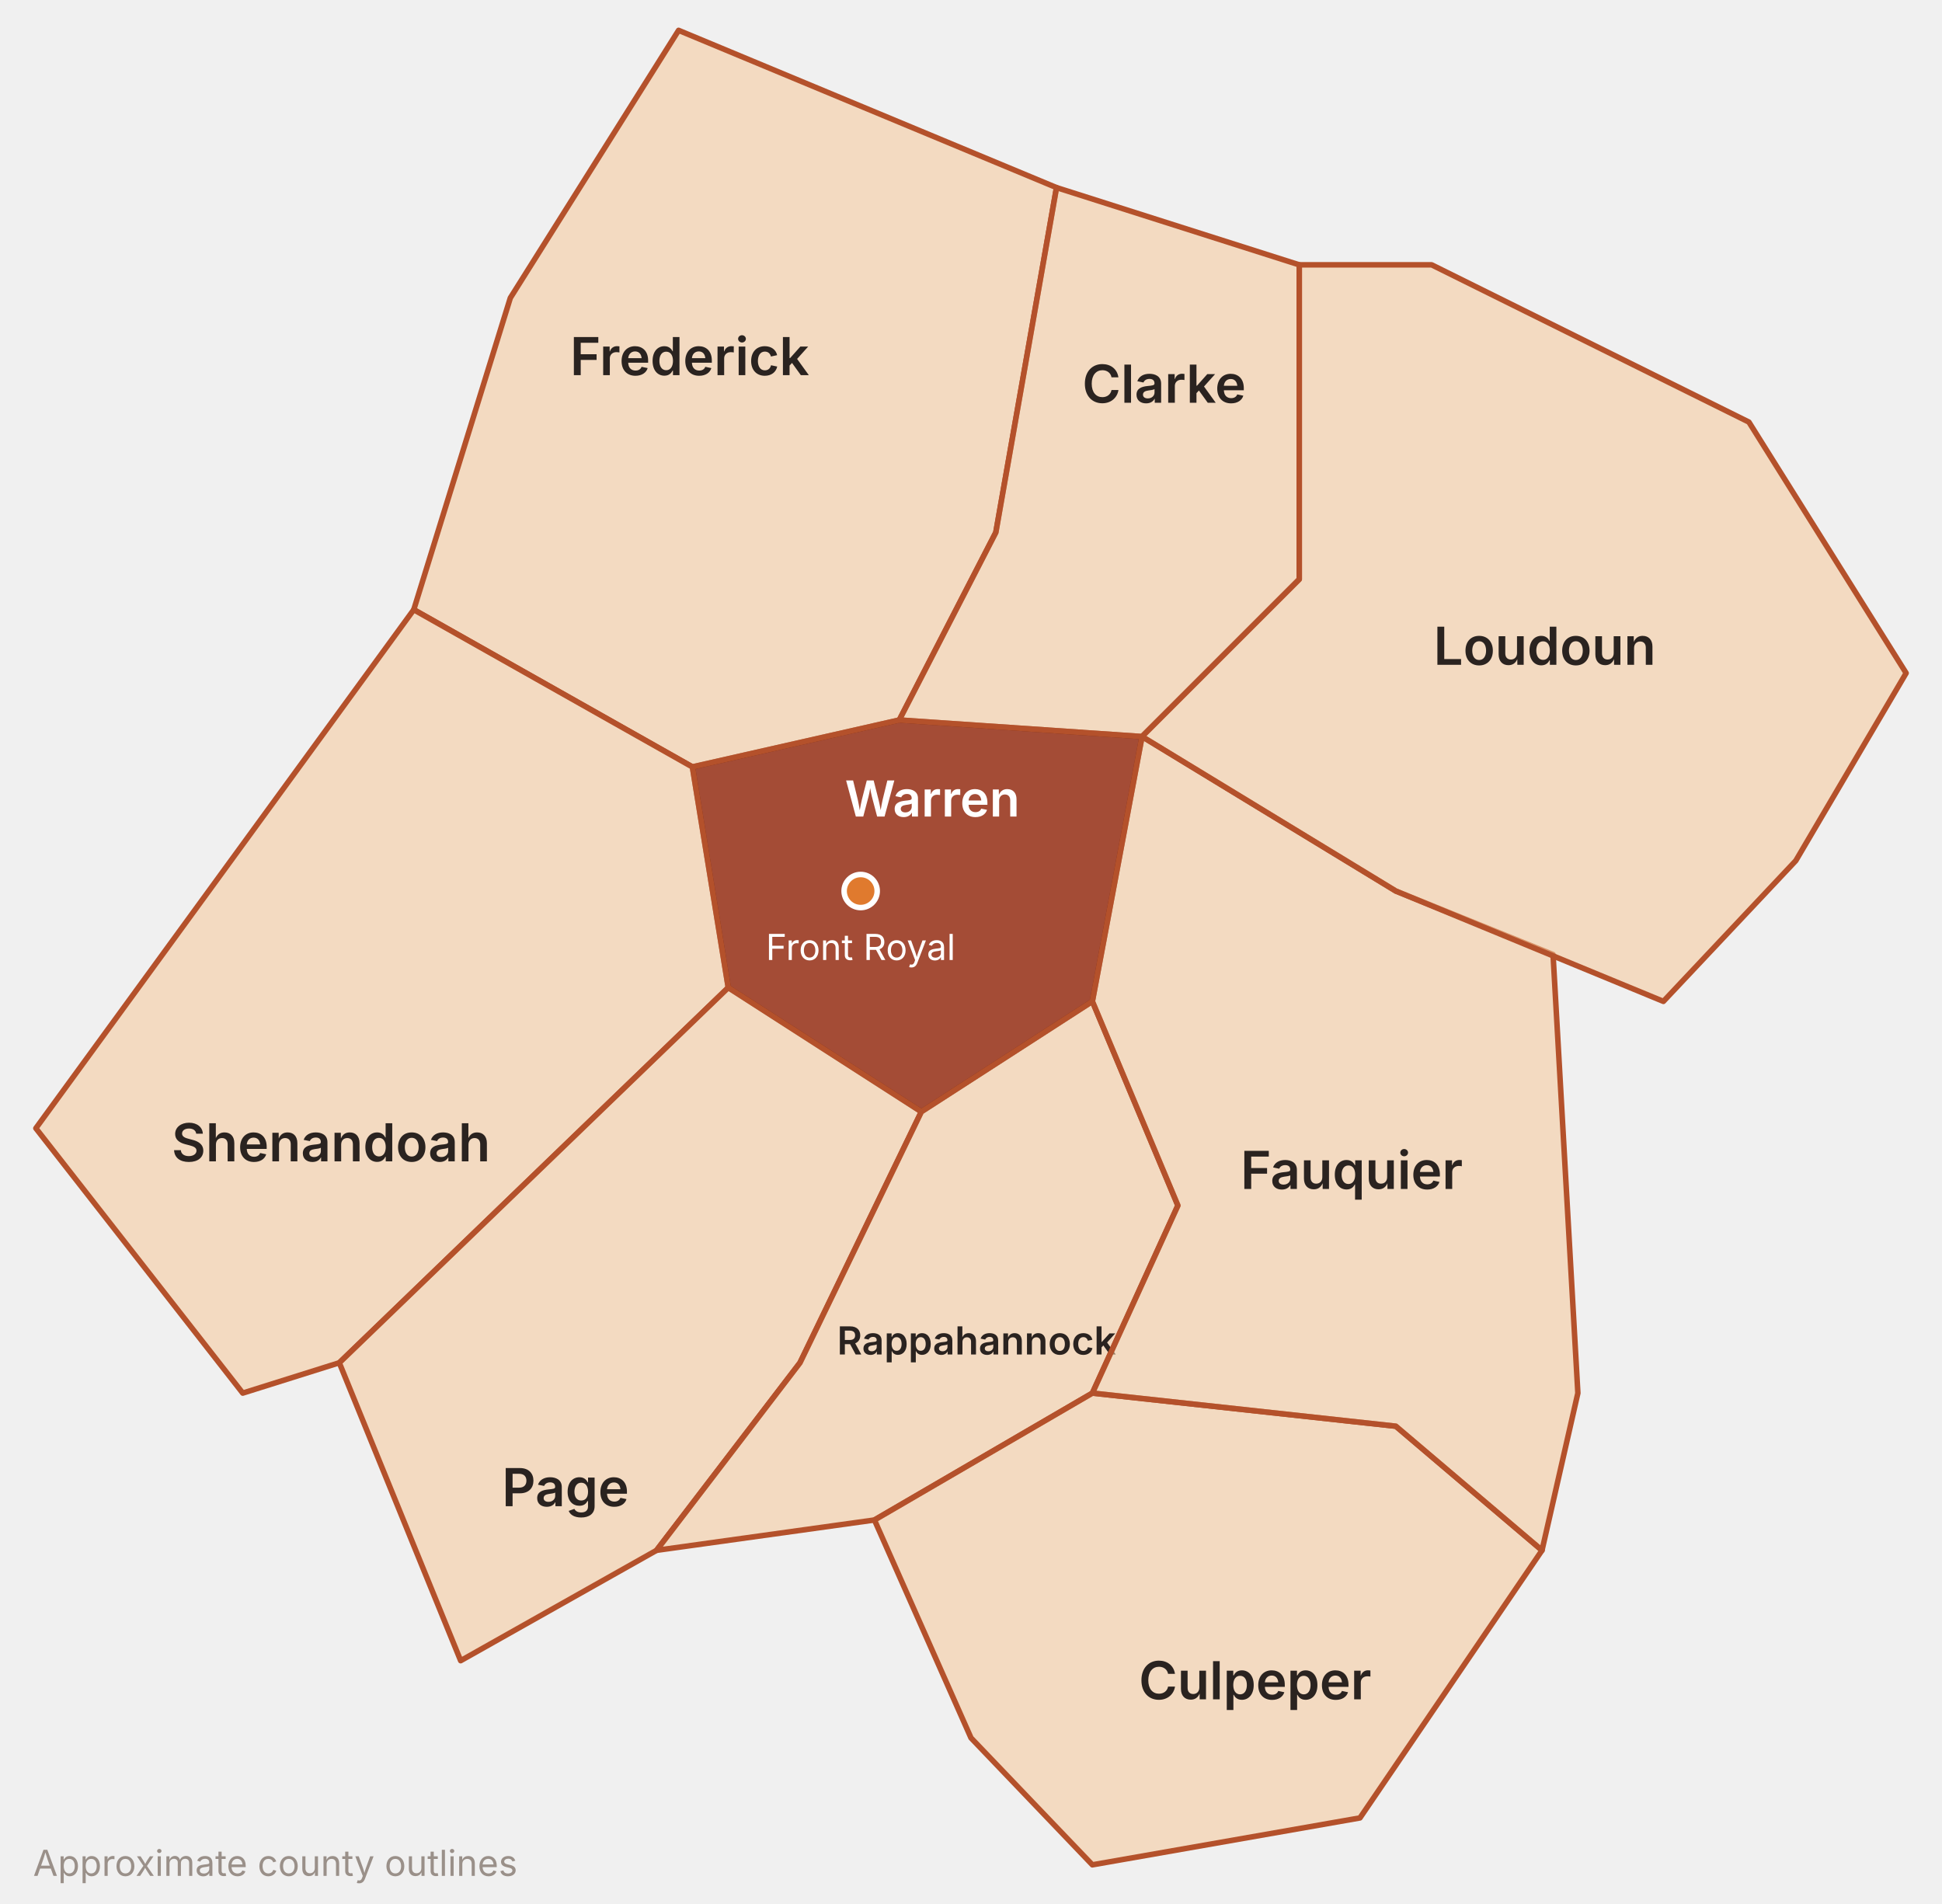
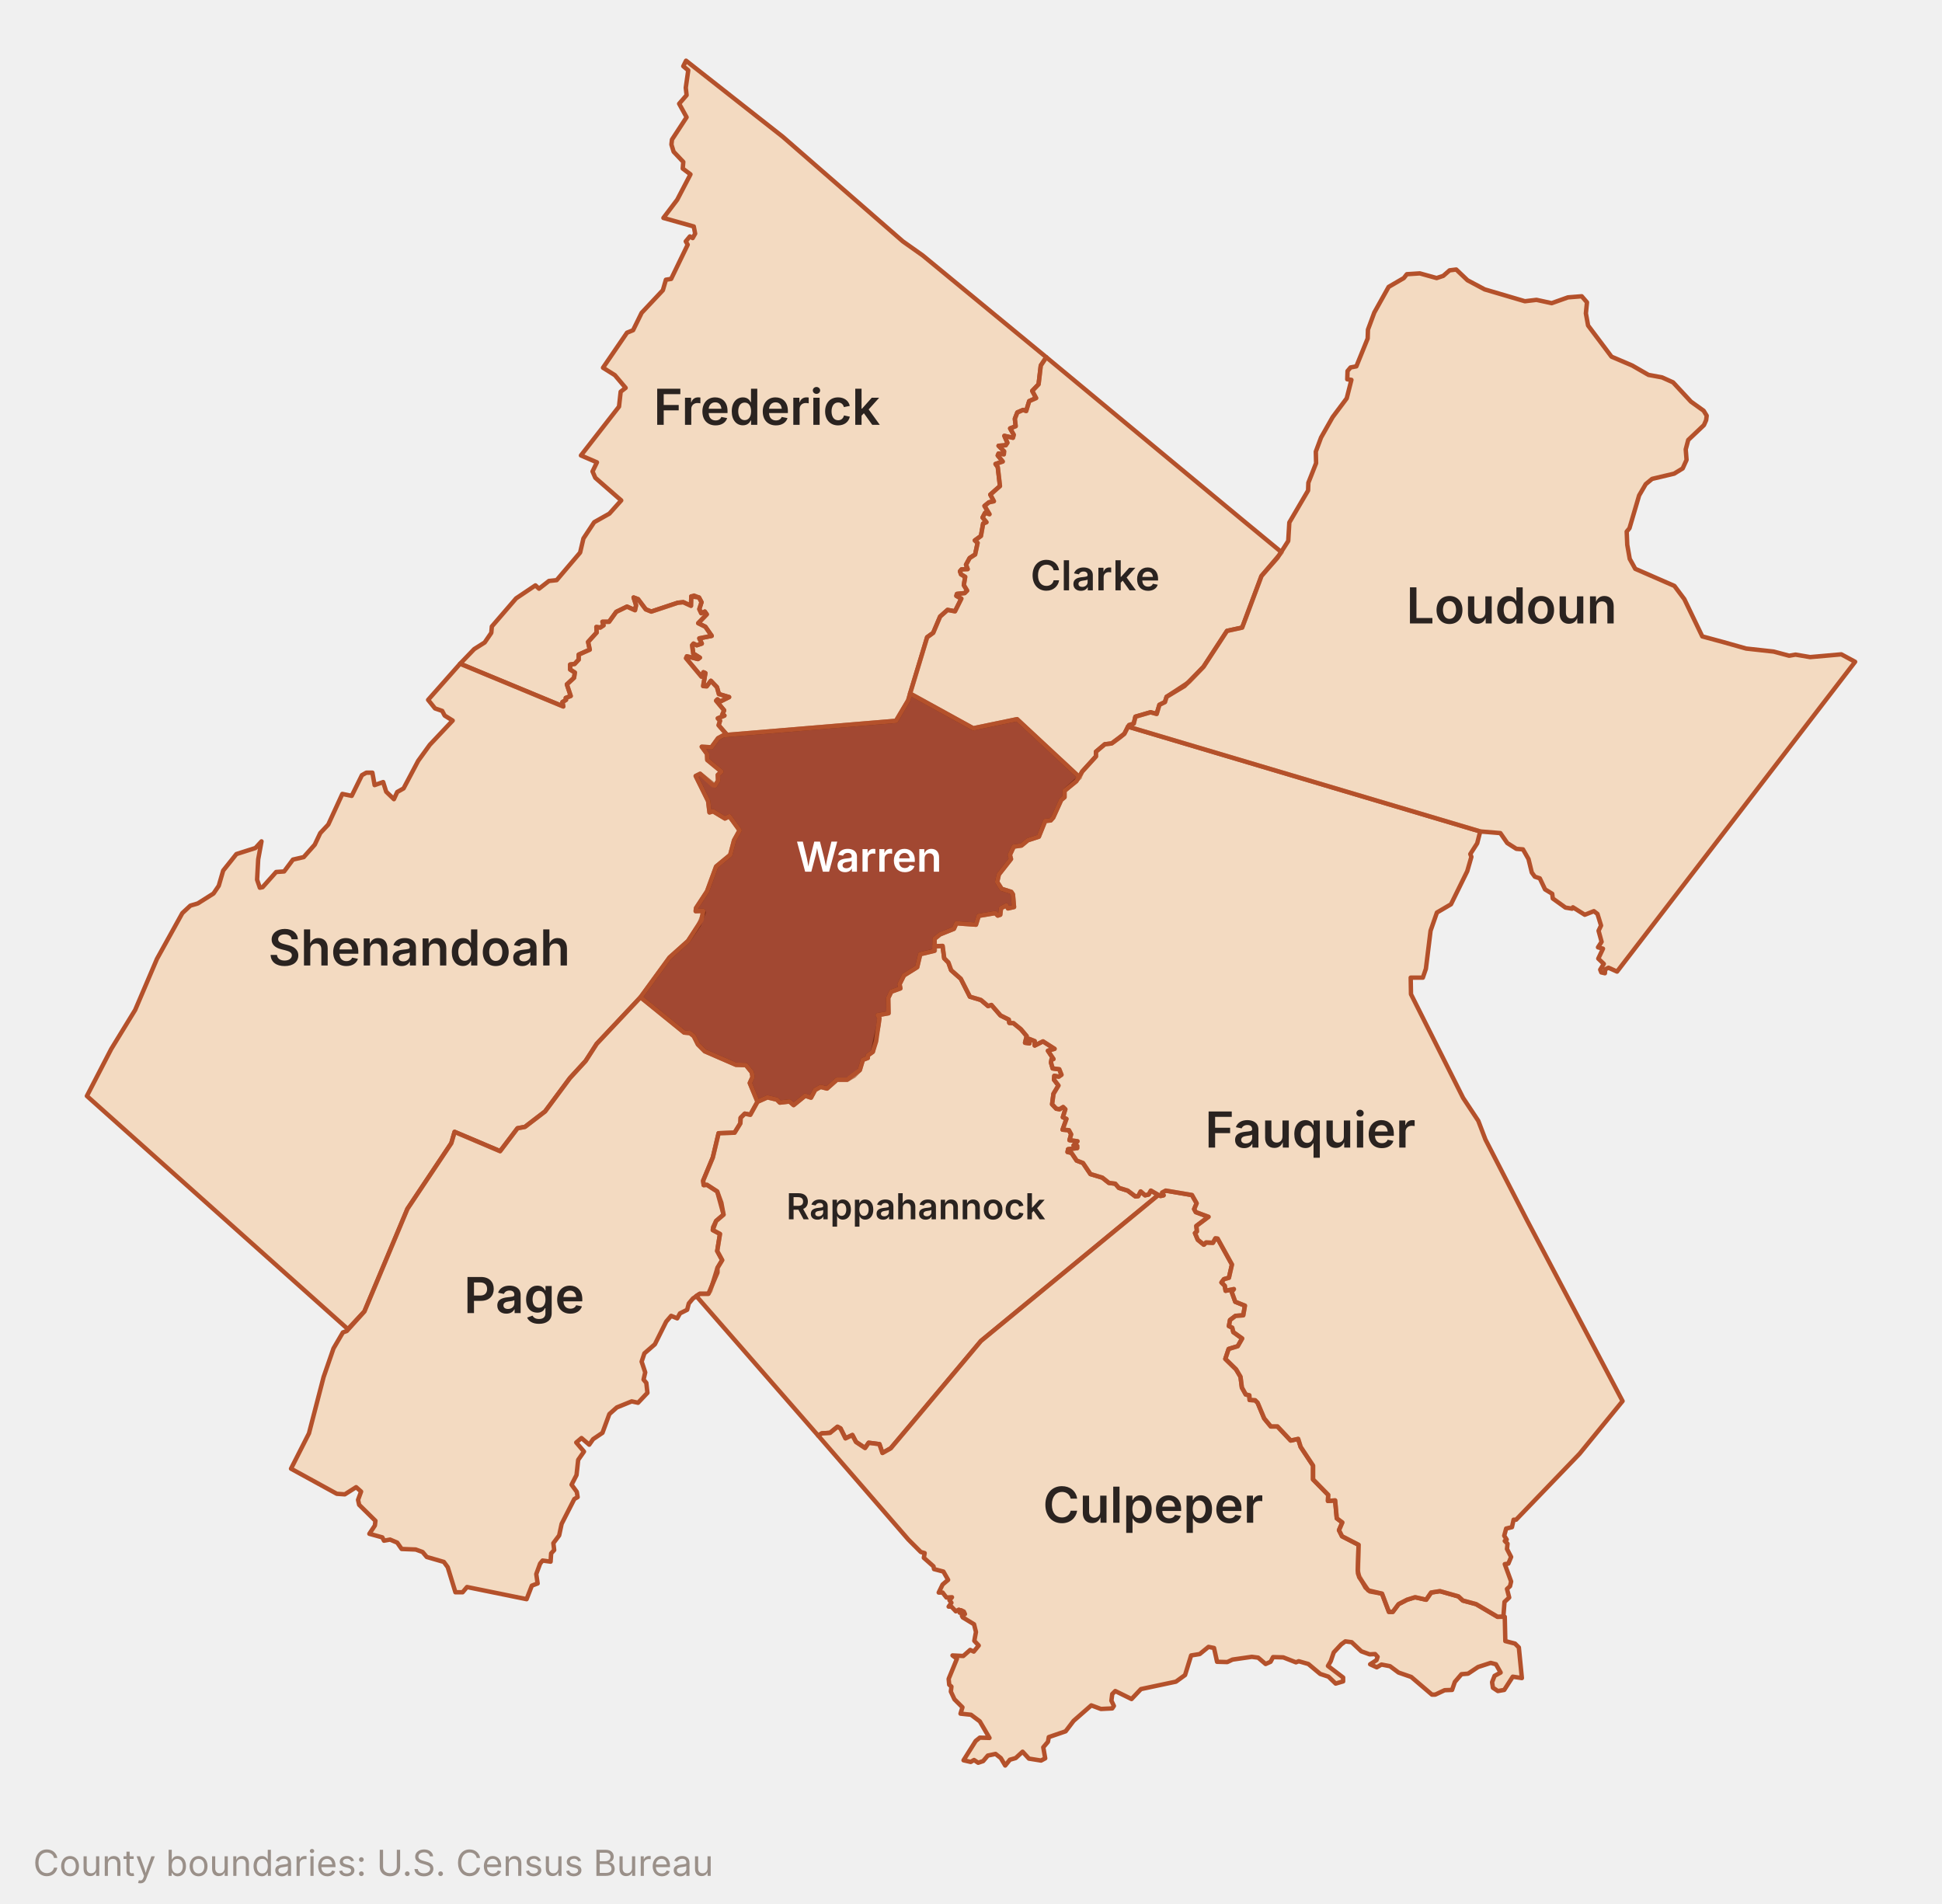
<svg xmlns="http://www.w3.org/2000/svg" viewBox="40 36 704 690" role="img" aria-label="Map of the Rosas Chimney Services area: Warren County, Frederick County, Clarke County, Shenandoah County, Page County, Rappahannock County, Culpeper County, Fauquier County, Loudoun County, Virginia">
-   <polygon points="366,297 454,303 436,399 374,439 304,394 291,314" fill="#9b3a22" fill-opacity="0.9" stroke="#7a2b17" stroke-width="2" stroke-linejoin="round" />
-   <text x="378" y="332" text-anchor="middle" font-family="Inter,Arial,sans-serif" font-size="18" font-weight="600" fill="#ffffff">Warren</text>
-   <polygon points="286,47 423,104 401,229 366,297 291,314 190,257 225,144" fill="#f6c99b" fill-opacity="0.55" stroke="#b4512b" stroke-width="2" stroke-linejoin="round" />
-   <text x="290" y="172" text-anchor="middle" font-family="Inter,Arial,sans-serif" font-size="19" font-weight="600" fill="#2a2320">Frederick</text>
-   <polygon points="423,104 511,132 511,246 454,303 366,297 401,229" fill="#f6c99b" fill-opacity="0.55" stroke="#b4512b" stroke-width="2" stroke-linejoin="round" />
-   <text x="462" y="182" text-anchor="middle" font-family="Inter,Arial,sans-serif" font-size="19" font-weight="600" fill="#2a2320">Clarke</text>
-   <polygon points="291,314 190,257 53,445 128,541 163,530 304,394" fill="#f6c99b" fill-opacity="0.55" stroke="#b4512b" stroke-width="2" stroke-linejoin="round" />
-   <text x="160" y="457" text-anchor="middle" font-family="Inter,Arial,sans-serif" font-size="19" font-weight="600" fill="#2a2320">Shenandoah</text>
-   <polygon points="304,394 163,530 207,638 278,598 330,530 374,439" fill="#f6c99b" fill-opacity="0.55" stroke="#b4512b" stroke-width="2" stroke-linejoin="round" />
-   <text x="245" y="582" text-anchor="middle" font-family="Inter,Arial,sans-serif" font-size="19" font-weight="600" fill="#2a2320">Page</text>
-   <polygon points="374,439 436,399 467,473 436,541 357,587 278,598 330,530" fill="#f6c99b" fill-opacity="0.55" stroke="#b4512b" stroke-width="2" stroke-linejoin="round" />
-   <text x="394" y="527" text-anchor="middle" font-family="Inter,Arial,sans-serif" font-size="14" font-weight="600" fill="#2a2320">Rappahannock</text>
-   <polygon points="357,587 436,541 546,553 599,598 533,695 436,712 392,666" fill="#f6c99b" fill-opacity="0.55" stroke="#b4512b" stroke-width="2" stroke-linejoin="round" />
-   <text x="495" y="652" text-anchor="middle" font-family="Inter,Arial,sans-serif" font-size="19" font-weight="600" fill="#2a2320">Culpeper</text>
-   <polygon points="454,303 546,359 603,382 612,541 599,598 546,553 436,541 467,473 436,399" fill="#f6c99b" fill-opacity="0.55" stroke="#b4512b" stroke-width="2" stroke-linejoin="round" />
-   <text x="530" y="467" text-anchor="middle" font-family="Inter,Arial,sans-serif" font-size="19" font-weight="600" fill="#2a2320">Fauquier</text>
-   <polygon points="511,132 559,132 674,189 731,280 691,348 643,399 546,359 454,303 511,246" fill="#f6c99b" fill-opacity="0.55" stroke="#b4512b" stroke-width="2" stroke-linejoin="round" />
-   <text x="600" y="277" text-anchor="middle" font-family="Inter,Arial,sans-serif" font-size="19" font-weight="600" fill="#2a2320">Loudoun</text>
-   <circle cx="352" cy="359" r="6" fill="#e07a2e" stroke="#fff" stroke-width="2" />
-   <text x="352" y="384" text-anchor="middle" font-family="Inter,Arial,sans-serif" font-size="13" fill="#ffffff">Front Royal</text>
-   <text x="52" y="716" font-family="Inter,Arial,sans-serif" font-size="13" fill="#9a9089">Approximate county outlines</text>
+   <path d="M314.6 435.4 311.8 428.6 312.8 426.4 312.5 424.7 310.4 422.1 306.8 422.0 295.5 417.1 293.0 414.6 291.5 411.6 290.1 410.5 288.0 410.3 272.2 397.5 282.7 383.1 289.4 377.1 293.3 371.4 295.1 366.8 294.9 366.2 292.2 366.3 292.3 365.2 296.3 359.1 299.6 350.1 304.7 345.9 306.1 340.6 308.1 337.0 304.4 331.9 302.8 332.7 298.5 330.1 297.2 330.5 296.7 326.4 292.2 317.3 293.8 316.5 299.2 320.8 300.3 319.0 300.2 316.9 301.5 315.7 296.4 311.5 296.3 309.3 294.4 306.7 297.9 306.9 300.3 303.6 302.4 302.5 364.8 297.3 369.2 289.9 369.9 287.4 392.8 300.0 408.7 296.7 431.4 317.8 425.9 322.7 425.9 325.0 424.7 326.0 421.8 332.4 420.9 333.4 418.9 333.6 416.6 339.3 412.6 340.6 410.3 342.5 407.5 342.9 406.1 345.9 406.5 347.4 402.1 353.0 401.5 355.7 403.1 358.2 406.6 359.3 407.2 360.2 407.6 364.8 405.4 365.3 404.8 364.2 402.9 365.2 402.6 367.6 401.7 367.9 400.8 367.0 394.8 368.0 393.8 371.2 386.7 370.7 385.8 372.7 380.8 374.7 378.8 376.3 378.9 380.6 373.6 381.9 372.5 386.6 367.7 389.6 366.1 392.8 366.4 394.3 363.1 395.5 362.0 397.8 362.1 403.3 358.2 404.0 358.8 405.1 358.5 407.6 356.4 417.3 354.6 418.6 354.6 419.5 352.8 420.2 351.7 423.9 349.6 426.0 347.1 427.4 343.4 427.4 339.8 430.6 337.5 430.0 335.5 431.1 334.0 433.9 331.9 433.2 327.7 436.6 326.2 435.3 322.7 435.7 321.6 434.6 318.2 433.8 314.6 435.4Z" fill="#9b3a22" fill-opacity="0.92" fill-rule="evenodd" stroke="#7a2b17" stroke-width="1.6" stroke-linejoin="round" />
+   <text x="355" y="352" text-anchor="middle" font-family="Inter,Arial,sans-serif" font-size="15" font-weight="600" fill="#ffffff">Warren</text>
+   <path d="M289.3 124.7 288.6 123.5 290.1 121.7 291.1 122.3 292.0 120.7 291.5 118.1 280.5 115.0 285.5 108.4 290.3 99.2 287.5 97.1 287.7 94.7 284.2 91.0 283.4 88.4 283.6 86.6 288.9 78.5 286.2 73.6 288.9 70.5 288.6 67.8 289.5 61.5 287.7 60.0 288.7 58.0 323.8 85.6 367.3 123.5 374.5 128.6 419.3 165.5 417.3 168.5 416.5 175.3 414.2 177.7 415.6 180.3 413.1 181.4 412.0 185.0 410.9 184.6 408.8 185.5 407.9 187.8 408.2 190.5 406.2 191.3 407.5 193.6 407.2 194.7 404.1 194.0 405.2 196.5 404.6 197.4 402.0 197.6 404.0 199.6 403.9 200.7 402.0 200.4 401.7 201.1 403.5 203.3 400.9 204.2 401.7 205.3 402.5 212.2 399.0 215.3 400.3 217.7 398.5 218.1 396.9 219.4 398.7 222.4 397.1 221.9 396.2 223.6 397.6 225.3 396.4 225.8 395.6 230.3 393.4 231.9 394.4 232.8 393.5 237.0 391.5 238.3 390.2 240.7 390.8 242.3 388.6 242.4 388.0 243.1 388.4 244.2 389.9 245.1 389.4 248.1 390.6 250.1 389.7 251.0 386.9 251.3 386.7 252.0 388.5 253.0 386.2 257.6 383.5 257.1 380.8 259.5 378.3 265.4 376.1 267.0 369.2 289.9 364.8 297.3 302.4 302.5 303.2 302.0 300.5 298.9 301.0 297.3 300.2 296.4 302.6 295.4 301.8 295.1 302.5 293.5 299.6 290.0 300.1 289.5 301.1 290.3 304.3 288.7 300.6 287.6 299.9 285.1 297.7 282.8 296.2 284.8 294.9 284.7 295.7 280.0 295.0 279.7 294.3 281.3 288.7 274.6 289.0 273.9 293.0 274.9 293.7 274.4 291.3 272.9 290.9 269.9 291.4 269.3 292.6 269.9 294.4 269.3 293.5 267.4 298.0 266.5 295.7 263.2 293.1 261.9 296.2 258.7 295.5 257.7 294.2 258.3 293.5 256.8 294.3 254.3 293.4 252.6 291.6 251.9 290.6 252.2 290.5 255.6 287.7 254.3 285.7 254.5 276.1 257.7 274.1 256.9 271.3 253.2 269.7 252.6 270.6 255.4 270.2 257.2 267.3 255.9 263.4 257.8 260.8 261.4 258.4 261.4 258.8 262.7 257.6 263.5 256.2 263.3 256.3 265.3 253.2 268.7 253.8 271.5 249.8 273.3 249.8 275.1 248.3 276.7 246.7 276.9 246.7 278.7 248.4 279.8 248.1 281.7 245.5 284.1 246.9 288.3 245.1 289.0 245.2 289.7 243.9 290.5 244.2 292.1 206.8 276.6 211.9 271.3 215.7 268.9 218.1 265.4 218.3 263.1 227.1 252.9 234.1 248.2 235.4 249.4 239.0 246.6 241.8 246.3 250.3 236.3 251.5 231.2 255.4 225.3 260.9 222.2 265.2 217.4 255.8 209.2 254.8 206.9 256.4 203.6 250.6 201.1 264.4 183.4 265.0 178.0 266.8 176.6 262.9 172.0 258.6 169.3 267.3 156.6 269.5 155.7 272.6 149.4 280.3 141.2 281.4 137.4 283.3 137.1 289.3 124.7Z" fill="#f6c99b" fill-opacity="0.55" fill-rule="evenodd" stroke="#b4512b" stroke-width="1.6" stroke-linejoin="round" />
+   <text x="318" y="190" text-anchor="middle" font-family="Inter,Arial,sans-serif" font-size="18" font-weight="600" fill="#2a2320">Frederick</text>
+   <path d="M490.9 224.9 504.6 236.2 497.3 244.8 490.3 263.5 484.8 264.7 476.3 277.7 471.1 283.2 462.9 288.6 462.3 290.5 460.3 291.5 459.3 294.8 457.1 294.2 451.6 295.8 451.0 298.3 449.3 298.8 447.6 302.0 443.0 305.5 440.5 305.8 437.3 308.5 437.3 310.2 432.3 315.7 431.4 317.8 408.7 296.7 392.8 300.0 369.9 287.4 376.1 267.0 378.3 265.4 380.8 259.5 383.5 257.1 386.2 257.6 388.5 253.0 386.7 252.0 386.9 251.3 389.7 251.0 390.6 250.1 389.4 248.1 389.9 245.1 388.4 244.2 388.0 243.1 388.6 242.4 390.8 242.3 390.2 240.7 391.5 238.3 393.5 237.0 394.4 232.8 393.4 231.9 395.6 230.3 396.4 225.8 397.6 225.3 396.2 223.6 397.1 221.9 398.7 222.4 396.9 219.4 398.5 218.1 400.3 217.7 399.0 215.3 402.5 212.2 401.7 205.3 400.9 204.2 403.5 203.3 401.7 201.1 402.0 200.4 403.9 200.7 404.0 199.6 402.0 197.6 404.6 197.4 405.2 196.5 404.1 194.0 407.2 194.7 407.5 193.6 406.2 191.3 408.2 190.5 407.9 187.8 408.8 185.5 410.9 184.6 412.0 185.0 413.1 181.4 415.6 180.3 414.2 177.7 416.5 175.3 417.3 168.5 419.3 165.5 490.9 224.9Z" fill="#f6c99b" fill-opacity="0.55" fill-rule="evenodd" stroke="#b4512b" stroke-width="1.6" stroke-linejoin="round" />
+   <text x="437" y="250" text-anchor="middle" font-family="Inter,Arial,sans-serif" font-size="15" font-weight="600" fill="#2a2320">Clarke</text>
+   <path d="M146.2 347.6 150.1 346.7 154.1 342.2 156.1 338.0 159.0 334.9 164.1 323.8 167.5 324.5 171.2 317.0 172.8 316.1 175.0 316.1 175.8 320.6 178.9 319.5 180.0 323.0 182.8 325.7 184.0 323.1 186.3 321.8 191.6 311.8 195.8 306.0 204.1 297.2 201.2 295.4 200.3 293.7 197.7 292.8 195.2 289.7 206.8 276.6 244.2 292.1 243.9 290.5 245.2 289.7 245.1 289.0 246.9 288.3 245.5 284.1 248.1 281.7 248.4 279.8 246.7 278.7 246.7 276.9 248.3 276.7 249.8 275.1 249.8 273.3 253.8 271.5 253.2 268.7 256.3 265.3 256.2 263.3 257.6 263.5 258.8 262.7 258.4 261.4 260.8 261.4 263.4 257.8 267.3 255.9 270.2 257.2 270.6 255.4 269.7 252.6 271.3 253.2 274.1 256.9 276.1 257.7 285.7 254.5 287.7 254.3 290.5 255.6 290.6 252.2 293.4 252.6 294.3 254.3 293.5 256.8 294.2 258.3 295.5 257.7 296.2 258.7 293.1 261.9 295.7 263.2 298.0 266.5 293.5 267.4 294.4 269.3 292.6 269.9 291.4 269.3 290.9 269.9 291.3 272.9 293.7 274.4 293.0 274.9 289.0 273.9 288.7 274.6 294.3 281.3 295.0 279.7 295.7 280.0 294.9 284.7 296.2 284.8 297.7 282.8 299.9 285.1 300.6 287.6 304.3 288.7 301.1 290.3 300.1 289.5 299.6 290.0 302.5 293.5 301.8 295.1 302.6 295.4 300.2 296.4 301.0 297.3 300.5 298.9 303.2 302.0 300.3 303.6 297.9 306.9 294.4 306.7 296.3 309.3 296.4 311.5 301.5 315.7 300.2 316.9 300.3 319.0 299.2 320.8 298.4 320.6 293.8 316.5 292.2 317.3 296.7 326.4 297.2 330.5 298.5 330.1 302.8 332.7 304.4 331.9 308.1 337.0 306.1 340.6 304.7 345.9 299.6 350.1 296.3 359.1 292.3 365.2 292.2 366.3 294.9 366.2 294.3 369.5 289.4 377.1 282.7 383.1 272.2 397.5 256.3 414.4 252.3 420.6 246.6 426.8 237.6 438.9 230.3 444.5 227.6 445.0 221.3 453.3 204.8 446.3 203.6 450.4 187.7 474.2 172.1 511.4 166.1 517.8 71.5 433.3 80.3 416.3 89.0 402.1 96.9 383.6 106.1 367.0 109.0 364.3 111.7 363.5 117.4 359.9 119.3 357.1 120.9 351.6 125.7 345.6 132.6 343.4 134.8 341.0 133.6 347.5 133.2 354.9 134.2 357.8 135.2 357.6 140.1 352.1 143.0 351.9 146.2 347.6Z" fill="#f6c99b" fill-opacity="0.55" fill-rule="evenodd" stroke="#b4512b" stroke-width="1.6" stroke-linejoin="round" />
+   <text x="192" y="386" text-anchor="middle" font-family="Inter,Arial,sans-serif" font-size="18" font-weight="600" fill="#2a2320">Shenandoah</text>
+   <path d="M312.5 424.7 312.8 426.4 311.8 428.6 314.6 435.4 312.0 440.1 310.0 439.7 308.5 441.2 308.4 443.2 306.3 446.6 300.5 446.8 298.4 455.6 294.9 464.0 295.1 465.6 296.3 465.5 300.0 467.9 302.3 476.3 299.6 478.6 298.5 480.9 298.4 481.9 301.0 483.3 300.0 489.5 301.8 492.8 300.1 495.6 297.5 504.0 296.8 505.0 293.7 505.0 291.2 506.7 289.7 508.5 289.1 510.8 286.5 512.1 285.5 513.9 283.3 513.0 281.5 515.1 277.4 523.3 273.6 526.6 272.6 529.6 273.9 533.5 273.3 536.1 274.3 537.3 274.7 540.9 271.3 544.5 269.0 544.0 263.6 546.2 260.9 548.6 258.4 555.4 255.0 557.7 253.6 559.7 250.8 557.3 248.9 558.9 251.7 562.2 249.6 565.2 249.0 570.7 247.2 574.2 249.1 576.8 249.4 578.7 248.2 579.4 243.6 588.4 242.7 592.6 240.6 595.4 240.9 597.9 239.8 599.1 239.6 602.1 236.7 601.7 235.8 602.8 234.4 606.6 234.9 610.0 232.8 610.8 230.9 615.7 209.3 611.3 207.7 613.2 205.1 613.2 202.3 604.1 200.9 602.2 194.7 600.4 193.2 598.6 190.7 597.7 185.6 597.5 184.0 595.2 181.4 594.1 179.2 594.5 178.6 593.3 173.9 592.0 175.9 589.0 176.1 587.3 170.2 581.5 169.8 579.7 170.9 576.7 169.1 575.1 165.0 577.7 162.1 577.5 145.5 568.4 152.0 555.6 157.3 535.2 160.9 524.8 164.3 519.0 165.7 518.5 172.1 511.4 187.7 474.2 203.6 450.4 204.8 446.3 221.3 453.3 227.6 445.0 230.3 444.5 237.6 438.9 246.6 426.8 252.3 420.6 256.3 414.4 272.2 397.5 288.0 410.3 290.1 410.5 291.5 411.6 293.0 414.6 295.5 417.1 306.8 422.0 310.4 422.1 312.5 424.7Z" fill="#f6c99b" fill-opacity="0.55" fill-rule="evenodd" stroke="#b4512b" stroke-width="1.6" stroke-linejoin="round" />
+   <text x="230" y="512" text-anchor="middle" font-family="Inter,Arial,sans-serif" font-size="18" font-weight="600" fill="#2a2320">Page</text>
+   <path d="M369.7 553.0 362.9 561.0 359.9 562.7 358.8 559.5 354.9 559.0 353.6 560.9 350.3 558.7 349.0 556.2 346.5 557.4 344.7 553.8 343.6 553.2 340.9 555.4 337.9 555.6 336.6 556.4 292.4 505.8 293.7 505.0 296.8 505.0 300.1 497.3 300.1 495.6 301.8 492.8 300.0 489.5 301.0 483.3 298.4 481.9 299.6 478.6 302.3 476.3 301.5 472.0 300.0 467.9 296.3 465.5 295.1 465.6 294.9 464.0 298.4 455.6 300.5 446.8 306.3 446.6 308.4 443.2 308.5 441.2 310.0 439.7 312.0 440.1 314.6 435.4 318.2 433.8 321.6 434.6 322.7 435.7 326.2 435.3 327.7 436.6 331.9 433.2 334.0 433.9 335.5 431.1 337.5 430.0 339.8 430.6 343.4 427.4 347.1 427.4 351.7 423.9 352.8 420.2 354.6 419.5 354.6 418.6 356.4 417.3 357.6 413.5 358.8 405.1 358.2 404.0 362.1 403.3 362.0 397.8 363.1 395.5 366.4 394.3 366.1 392.8 367.7 389.6 372.5 386.6 373.6 381.9 378.7 380.7 378.8 379.0 381.7 378.9 382.3 383.4 383.8 384.9 384.8 387.7 388.3 390.8 391.6 397.3 395.6 398.5 398.2 400.7 399.4 400.3 402.7 404.1 405.7 405.6 405.9 406.8 407.4 406.9 410.1 409.1 412.2 411.6 411.6 414.0 413.2 414.2 413.1 412.6 415.1 413.4 415.1 415.0 418.1 413.5 422.3 416.2 419.9 416.9 421.9 419.9 421.2 420.0 421.0 421.2 421.6 423.3 424.0 423.6 424.8 425.6 423.8 426.3 422.2 426.0 422.1 427.4 423.7 429.5 421.9 432.5 421.4 436.3 422.9 437.9 424.1 438.1 425.4 437.3 426.2 438.1 425.3 441.0 426.6 441.6 425.2 445.5 427.5 445.7 428.3 447.2 427.7 449.3 430.6 449.7 429.2 451.2 430.5 451.4 430.5 452.2 427.2 452.6 427.0 453.6 428.4 453.9 430.3 456.7 432.6 457.6 435.3 461.6 439.6 462.9 442.0 464.8 444.3 465.1 445.6 466.6 448.8 467.6 451.6 469.7 452.6 469.6 453.5 467.9 455.1 469.3 456.4 469.0 457.2 467.6 459.9 469.2 395.6 522.1 369.7 553.0Z" fill="#f6c99b" fill-opacity="0.55" fill-rule="evenodd" stroke="#b4512b" stroke-width="1.6" stroke-linejoin="round" />
+   <text x="372" y="478" text-anchor="middle" font-family="Inter,Arial,sans-serif" font-size="13" font-weight="600" fill="#2a2320">Rappahannock</text>
+   <path d="M522.4 638.2 521.4 639.9 526.9 644.1 526.9 645.5 524.2 646.3 521.6 643.8 518.6 642.8 514.3 639.2 510.8 638.2 509.8 638.6 505.2 636.8 501.5 636.7 500.6 638.4 498.8 639.2 496.1 636.9 493.8 636.6 486.8 637.6 484.9 638.5 481.2 638.4 480.1 633.4 478.1 633.0 474.9 635.6 471.8 636.1 469.6 643.2 466.3 645.6 453.6 648.3 450.2 651.9 444.3 649.0 443.2 650.1 442.9 652.5 443.8 654.4 443.2 655.3 439.1 655.5 435.6 654.2 429.2 659.8 426.3 663.6 420.2 665.7 419.9 667.4 418.2 669.4 418.9 673.4 417.4 674.2 413.0 673.5 410.7 671.0 408.2 673.3 406.1 673.9 404.4 676.0 402.8 673.3 400.9 671.8 398.1 672.4 396.4 674.4 394.6 675.0 393.1 674.0 391.9 674.7 389.3 674.1 393.7 667.1 395.2 665.9 398.7 666.0 395.2 660.0 392.0 657.6 388.2 657.2 388.9 654.9 386.0 652.0 384.7 649.2 384.9 647.4 384.1 646.7 383.9 644.6 386.9 637.3 385.3 636.1 389.2 636.3 391.7 634.1 393.0 634.7 394.8 632.5 393.2 630.8 393.8 627.6 393.1 624.8 389.0 622.3 388.7 621.7 389.8 621.1 389.4 620.2 388.4 619.7 387.9 620.6 387.6 619.5 386.5 620.1 384.9 618.4 383.9 618.4 384.9 617.0 384.2 616.1 385.1 615.0 383.1 615.1 381.7 613.3 380.3 613.3 381.7 610.4 383.7 608.7 382.0 605.7 378.6 604.8 378.4 603.8 374.9 600.7 375.2 599.0 373.8 598.6 369.3 594.1 336.6 556.4 337.9 555.6 340.9 555.4 343.6 553.2 344.7 553.8 346.5 557.4 349.0 556.2 350.3 558.7 353.6 560.9 354.9 559.0 358.8 559.5 359.9 562.7 362.9 561.0 395.6 522.1 459.9 469.2 461.8 469.3 461.3 468.3 462.6 467.6 472.1 469.2 473.8 472.2 472.9 474.3 473.5 475.4 478.1 477.1 473.7 480.4 473.9 482.4 473.2 483.0 474.2 485.4 476.4 487.2 477.2 486.4 479.7 486.5 480.6 484.9 481.4 485.0 486.6 494.4 485.5 499.2 483.7 499.7 482.8 500.9 484.0 502.1 484.3 503.9 487.3 503.3 486.5 504.3 487.8 507.9 491.3 509.3 490.7 512.8 487.9 513.0 485.9 514.5 485.5 516.7 486.7 517.3 487.1 518.9 490.3 521.2 488.7 524.0 485.4 525.0 484.2 528.6 488.1 532.4 489.7 535.1 490.2 539.0 491.6 541.5 492.9 541.8 493.0 543.5 495.0 543.6 495.9 544.5 498.3 550.2 500.7 553.1 503.1 553.1 507.9 558.2 510.6 557.6 511.5 560.5 516.0 567.3 516.0 572.3 521.5 577.9 521.4 580.1 524.0 579.9 524.6 586.4 526.6 587.9 525.4 590.7 526.5 592.9 532.5 596.0 532.3 606.5 535.0 611.5 536.6 612.9 541.0 613.7 543.5 620.3 544.9 620.3 547.0 617.5 550.1 615.9 553.0 615.0 557.0 615.9 558.8 613.3 562.0 612.8 568.7 614.7 570.3 616.2 575.1 617.5 582.9 622.1 585.5 622.1 585.7 630.9 589.2 631.8 590.6 633.2 591.7 644.3 588.4 643.8 585.3 648.6 583.0 649.0 581.2 647.8 580.9 645.8 581.8 643.5 584.0 642.3 582.3 639.3 580.4 638.8 575.8 640.3 572.2 642.7 569.8 642.9 567.4 645.7 566.4 648.6 563.7 648.7 560.3 650.3 559.1 650.3 551.6 643.9 547.0 642.3 543.9 640.0 540.8 639.4 539.1 640.4 536.7 639.3 539.0 637.8 539.4 636.6 538.5 635.6 536.5 635.7 533.5 634.6 530.0 631.3 527.7 631.0 526.2 632.1 523.5 635.0 522.4 638.2Z" fill="#f6c99b" fill-opacity="0.55" fill-rule="evenodd" stroke="#b4512b" stroke-width="1.6" stroke-linejoin="round" />
+   <text x="458" y="588" text-anchor="middle" font-family="Inter,Arial,sans-serif" font-size="18" font-weight="600" fill="#2a2320">Culpeper</text>
+   <path d="M593.7 478.6 628.2 543.9 612.6 563.0 589.6 586.9 588.7 586.9 588.1 589.6 586.0 590.1 585.3 592.7 586.2 594.1 585.5 594.6 586.5 595.6 586.3 597.5 587.8 600.4 586.8 602.8 585.5 603.0 587.8 609.3 587.4 611.0 586.3 612.0 587.1 615.1 585.4 616.7 585.0 622.0 582.9 622.1 575.1 617.5 570.3 616.2 568.7 614.7 562.0 612.8 558.8 613.3 557.0 615.9 553.0 615.0 550.1 615.9 547.0 617.5 544.9 620.3 543.5 620.3 541.0 613.7 536.0 612.5 532.7 607.7 532.2 605.3 532.5 596.0 526.5 592.9 525.4 590.7 526.6 587.9 524.6 586.4 524.0 579.9 521.4 580.1 521.5 577.9 516.0 572.3 516.0 567.3 511.5 560.5 510.6 557.6 507.9 558.2 503.1 553.1 500.7 553.1 498.3 550.2 495.9 544.5 495.0 543.6 493.0 543.5 492.9 541.8 491.6 541.5 490.2 539.0 489.7 535.1 488.1 532.4 484.2 528.6 485.4 525.0 488.7 524.0 490.3 521.2 487.1 518.9 486.7 517.3 485.5 516.7 485.9 514.5 487.9 513.0 490.7 512.8 491.3 509.3 487.8 507.9 486.5 504.3 487.3 503.3 484.3 503.9 484.0 502.1 482.8 500.9 483.7 499.7 485.5 499.2 486.6 494.4 481.4 485.0 480.6 484.9 479.7 486.5 477.2 486.4 476.4 487.2 474.2 485.4 473.2 483.0 473.9 482.4 473.7 480.4 478.1 477.1 473.5 475.4 472.9 474.3 473.8 472.2 472.1 469.2 462.6 467.6 461.3 468.3 461.8 469.3 460.7 469.6 457.2 467.6 456.4 469.0 455.1 469.3 453.5 467.9 452.6 469.6 451.6 469.7 448.8 467.6 445.6 466.6 444.3 465.1 442.0 464.8 439.6 462.9 435.3 461.6 432.6 457.6 430.3 456.7 428.4 453.9 427.0 453.6 427.2 452.6 430.5 452.2 430.5 451.4 429.2 451.2 430.6 449.7 427.7 449.3 428.3 447.2 427.5 445.7 425.2 445.5 426.6 441.6 425.3 441.0 426.2 438.1 425.4 437.3 424.1 438.1 422.9 437.9 421.4 436.3 421.9 432.5 423.7 429.5 422.1 427.4 422.2 426.0 423.8 426.3 424.8 425.6 424.0 423.6 421.6 423.3 421.0 421.2 421.2 420.0 421.9 419.9 419.9 416.9 422.3 416.2 418.1 413.5 415.1 415.0 415.1 413.4 413.1 412.6 413.2 414.2 411.6 414.0 412.2 411.6 410.1 409.1 407.4 406.9 405.9 406.8 405.7 405.6 402.7 404.1 399.4 400.3 398.2 400.7 395.6 398.5 391.6 397.3 388.3 390.8 384.8 387.7 383.8 384.9 382.3 383.4 381.7 378.9 378.8 379.0 378.8 376.3 380.8 374.7 385.8 372.7 386.7 370.7 393.8 371.2 394.8 368.0 400.8 367.0 401.7 367.9 402.6 367.6 402.9 365.2 404.8 364.2 405.4 365.3 407.6 364.8 407.2 360.2 406.6 359.3 403.1 358.2 401.5 355.7 402.1 353.0 406.5 347.4 406.1 345.9 407.5 342.9 410.3 342.5 412.6 340.6 416.6 339.3 418.9 333.6 420.9 333.4 421.8 332.4 424.7 326.0 425.9 325.0 425.9 322.7 430.2 319.2 432.3 315.7 437.3 310.2 437.3 308.5 440.5 305.8 443.0 305.5 446.0 303.3 447.6 302.0 448.9 299.4 576.6 337.4 575.5 341.7 573.0 345.6 573.4 346.6 571.9 351.8 566.0 363.8 560.9 366.8 558.6 373.4 556.9 387.2 555.8 390.4 551.4 390.4 551.5 396.4 570.4 434.0 575.9 442.3 578.5 449.1 593.7 478.6Z" fill="#f6c99b" fill-opacity="0.55" fill-rule="evenodd" stroke="#b4512b" stroke-width="1.6" stroke-linejoin="round" />
+   <text x="515" y="452" text-anchor="middle" font-family="Inter,Arial,sans-serif" font-size="18" font-weight="600" fill="#2a2320">Fauquier</text>
+   <path d="M664.5 268.7 673.0 271.1 683.0 272.2 688.6 273.7 690.9 273.3 696.2 274.2 707.5 273.2 712.5 275.9 626.2 388.2 623.1 386.8 621.9 387.4 621.8 388.8 620.5 388.5 620.1 387.5 621.4 385.4 619.4 383.5 621.1 379.9 619.3 379.4 620.6 377.4 619.5 373.4 620.4 371.5 619.1 367.3 617.8 366.3 614.5 367.6 610.2 364.9 609.9 365.4 607.5 365.0 602.9 361.7 602.7 360.0 600.1 358.4 598.2 354.4 596.4 353.8 595.3 352.3 594.1 347.4 592.1 343.9 589.7 343.7 586.4 341.6 583.9 338.0 576.6 337.4 448.9 299.4 451.0 298.3 451.6 295.8 457.1 294.2 459.3 294.8 460.3 291.5 462.3 290.5 462.9 288.6 469.4 284.7 476.3 277.7 484.8 264.7 490.3 263.5 497.3 244.8 503.1 238.2 507.0 232.1 507.4 225.4 514.2 213.8 514.3 211.0 517.1 203.9 517.0 199.7 518.9 194.6 523.1 187.2 528.2 180.4 529.9 173.7 528.4 173.5 528.5 170.5 529.6 169.2 531.7 168.8 535.8 158.7 535.9 155.5 538.2 149.3 543.4 140.0 548.9 136.8 550.0 135.4 554.7 135.1 560.8 136.8 563.2 136.0 565.5 134.0 567.9 133.7 572.0 137.6 578.2 140.9 592.8 145.2 597.0 144.7 602.5 145.9 608.4 143.8 613.4 143.4 615.3 145.6 614.9 149.6 615.7 154.0 624.2 165.3 631.7 168.5 637.6 171.9 642.5 172.8 646.5 174.6 653.0 181.6 657.6 184.9 658.7 186.7 658.5 188.3 657.7 190.1 652.0 195.5 651.1 198.9 651.4 202.7 650.0 205.8 646.9 207.7 638.9 209.6 636.6 211.5 634.2 215.6 630.7 227.5 629.7 228.7 629.9 233.5 630.8 238.6 632.8 242.2 647.0 248.4 650.6 253.2 657.1 266.7 664.5 268.7Z" fill="#f6c99b" fill-opacity="0.55" fill-rule="evenodd" stroke="#b4512b" stroke-width="1.6" stroke-linejoin="round" />
+   <text x="588" y="262" text-anchor="middle" font-family="Inter,Arial,sans-serif" font-size="18" font-weight="600" fill="#2a2320">Loudoun</text>
+   <text x="52" y="716" font-family="Inter,Arial,sans-serif" font-size="13" fill="#9a9089">County boundaries: U.S. Census Bureau</text>
</svg>
